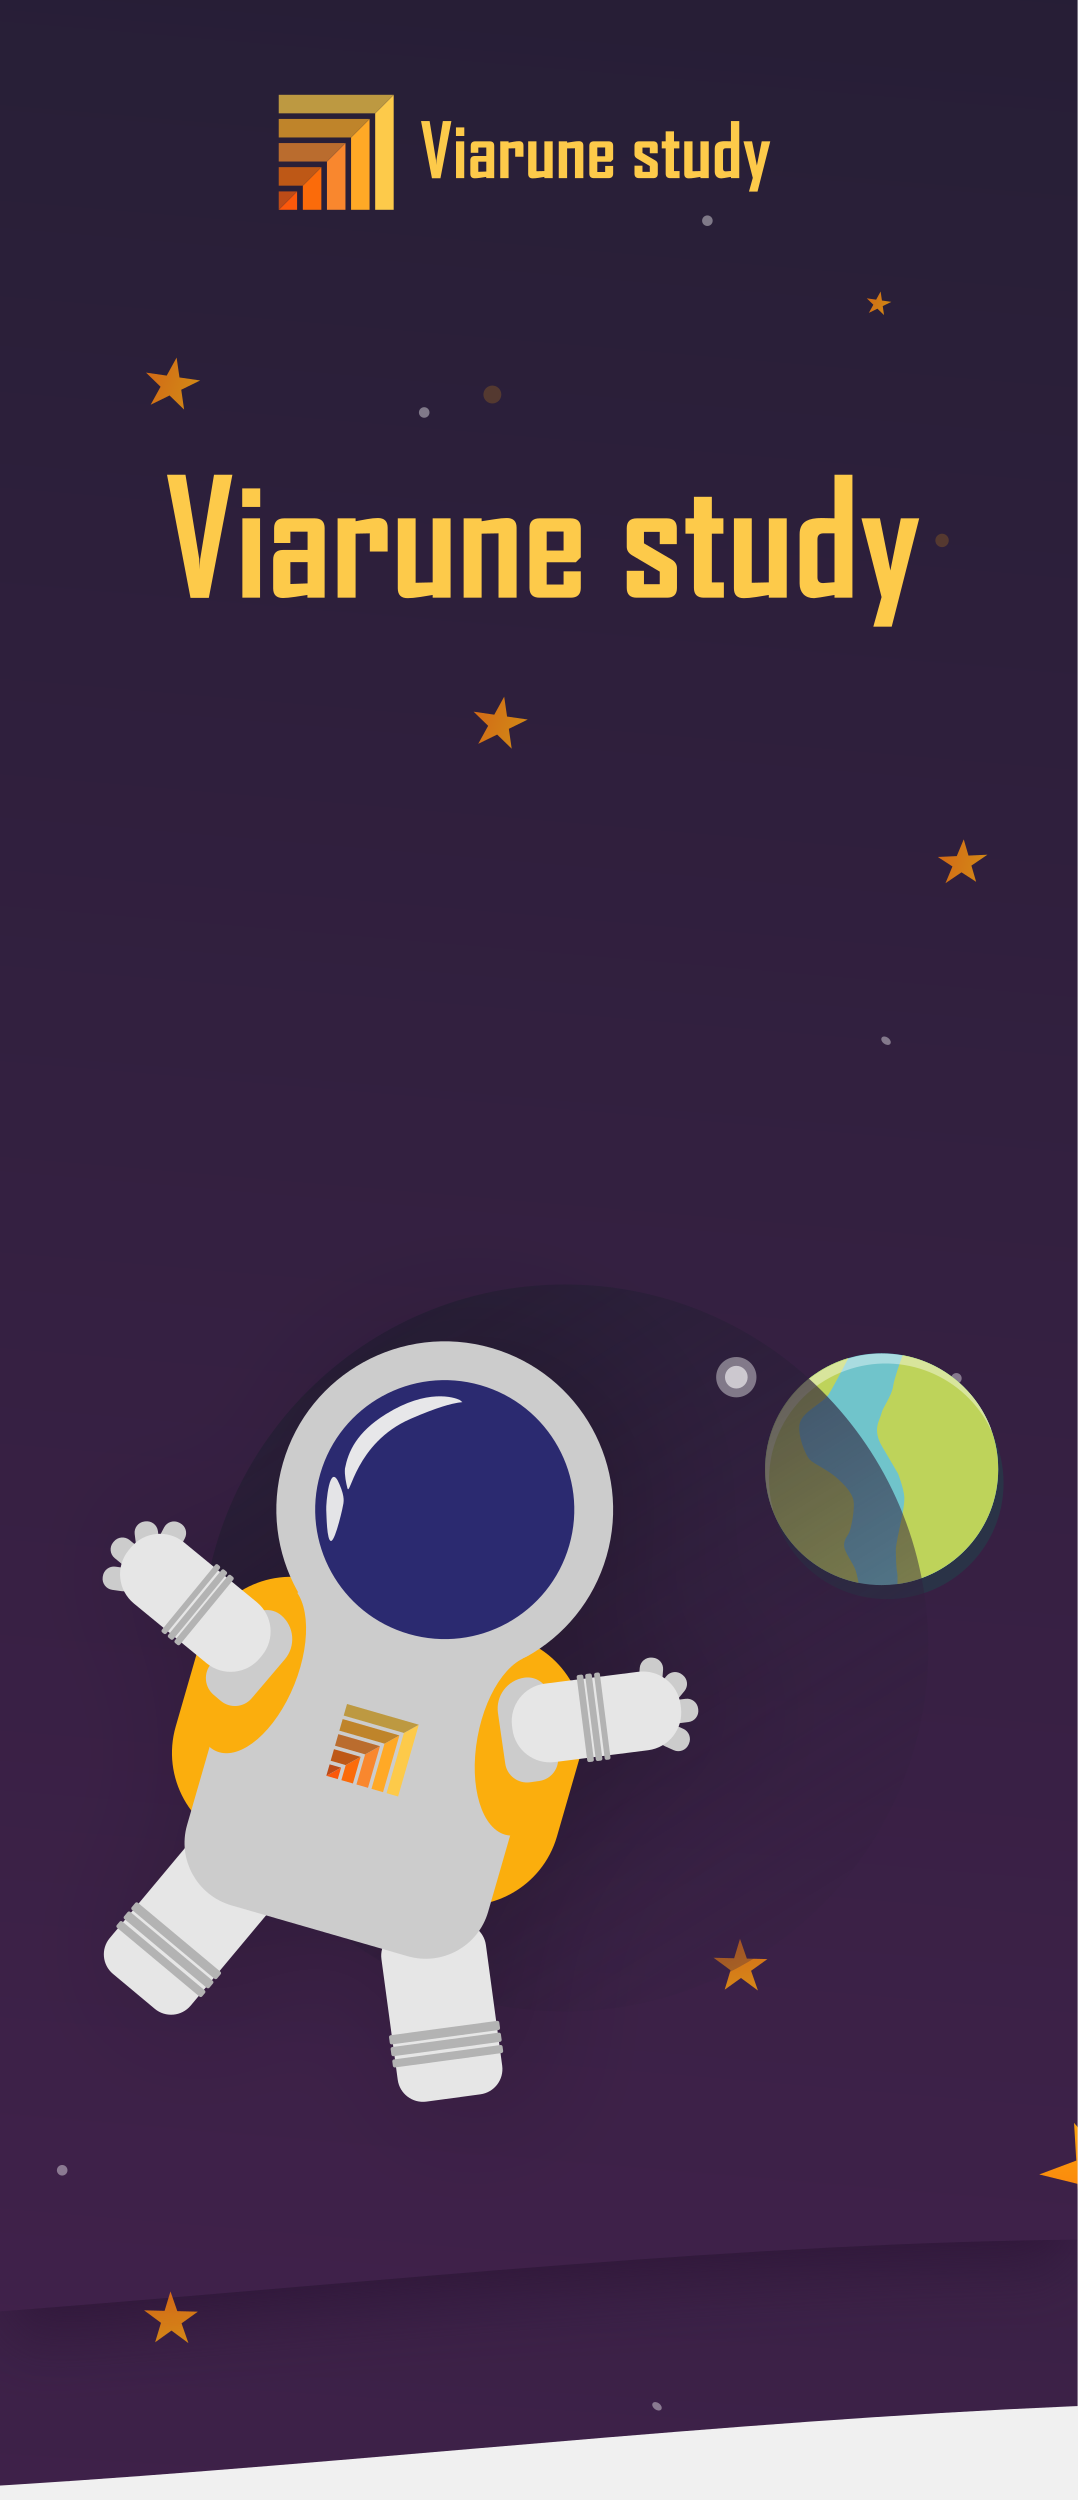
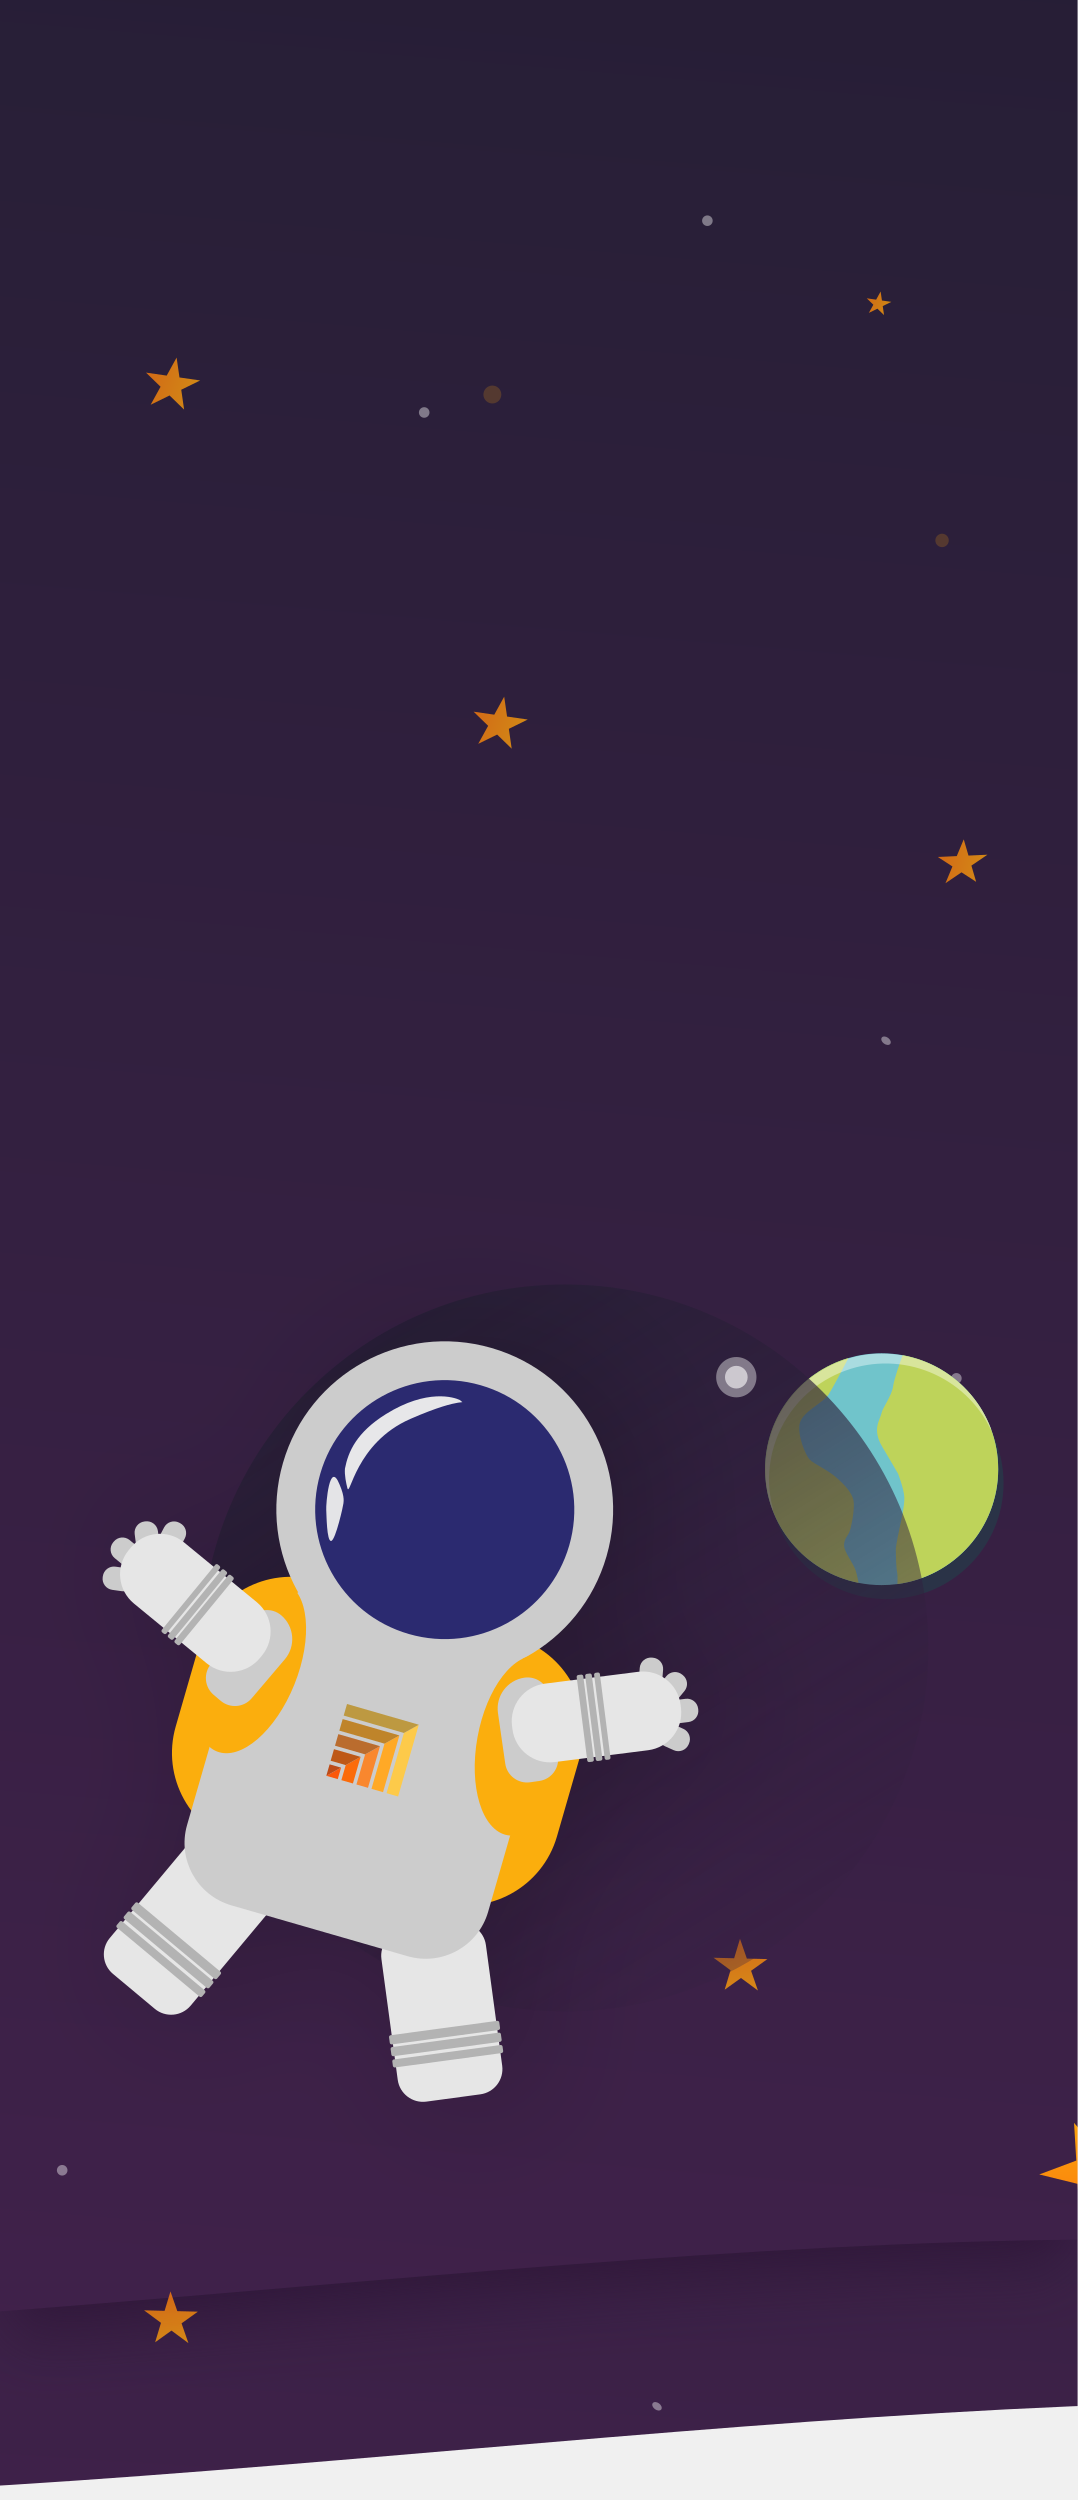
<svg xmlns="http://www.w3.org/2000/svg" width="375" height="870" viewBox="0 0 375 870" fill="none">
  <mask id="mask0" mask-type="alpha" maskUnits="userSpaceOnUse" x="0" y="0" width="375" height="870">
    <path d="M375 0H0V870H375V0Z" fill="#C4C4C4" />
  </mask>
  <g mask="url(#mask0)">
    <mask id="mask1" mask-type="alpha" maskUnits="userSpaceOnUse" x="-428" y="-50" width="1931" height="970">
      <path d="M1502.82 -50H-427.021V920H1502.82V-50Z" fill="#C4C4C4" />
    </mask>
    <g mask="url(#mask1)">
      <path fill-rule="evenodd" clip-rule="evenodd" d="M1681.17 239.192C1667.29 339.165 1978.06 641.664 1831.34 718.532C1678.52 798.592 1525.66 867.867 1224.19 897.885C921.044 928.072 761.611 842.444 482.084 835.988C256.652 830.781 -27.458 885.341 -223.472 864.448C-443.507 840.995 -600.436 787.35 -619.874 718.532C-639.624 648.616 -611.843 4.274 -434.861 -66.446C-268.619 -132.873 -125.999 -20.859 118.159 -66.446C369.565 -113.386 848.573 -52.992 1116.09 -66.446C1411.71 -81.313 1332.68 -111.919 1513.67 -66.446C1694.06 -21.123 1710.12 30.637 1681.17 239.192Z" fill="url(#paint0_linear)" />
    </g>
    <mask id="mask2" mask-type="alpha" maskUnits="userSpaceOnUse" x="-426" y="-50" width="1931" height="899">
      <path d="M1504.03 -50H-425.815V848.223H1504.03V-50Z" fill="#C4C4C4" />
    </mask>
    <g mask="url(#mask2)">
      <g filter="url(#filter0_d)">
        <path fill-rule="evenodd" clip-rule="evenodd" d="M1619.84 183.311C1605.96 283.212 1916.73 585.492 1770 662.305C1617.19 742.306 1464.32 811.531 1162.86 841.528C859.71 871.692 700.277 786.127 420.75 779.675C195.318 774.472 -88.792 828.992 -284.806 808.115C-504.84 784.679 -661.77 731.073 -681.208 662.305C-700.957 592.439 -614.231 -51.437 -437.249 -122.105C-271.007 -188.485 -116.326 -56.98 127.832 -102.534C379.237 -149.44 787.239 -108.661 1054.76 -122.105C1350.37 -136.961 1307.98 -128.402 1488.97 -82.962C1669.36 -37.673 1648.78 -25.093 1619.84 183.311Z" fill="url(#paint1_linear)" />
      </g>
      <path d="M68.859 804.458L63.178 808.527L65.563 815.399L59.667 811.042L53.986 815.111L56.023 808.349L50.127 803.992L57.282 804.17L59.319 797.408L61.704 804.28L68.859 804.458Z" fill="url(#paint2_linear)" fill-opacity="0.8" />
      <path d="M61.459 124.439L62.457 131.355L69.655 132.401L63.073 135.63L64.071 142.546L59.005 137.626L52.423 140.855L55.875 134.584L50.809 129.664L58.008 130.709L61.459 124.439Z" fill="url(#paint3_linear)" fill-opacity="0.8" />
      <path d="M306.459 101.439L306.912 104.576L310.176 105.05L307.191 106.514L307.644 109.651L305.346 107.42L302.361 108.884L303.926 106.04L301.629 103.809L304.894 104.283L306.459 101.439Z" fill="url(#paint4_linear)" fill-opacity="0.8" />
      <path d="M175.459 242.439L176.457 249.355L183.655 250.401L177.073 253.63L178.071 260.546L173.005 255.626L166.423 258.855L169.875 252.584L164.809 247.664L172.008 248.709L175.459 242.439Z" fill="url(#paint5_linear)" fill-opacity="0.8" />
      <path d="M267.056 681.762L261.375 685.831L263.761 692.703L257.864 688.346L252.183 692.415L254.22 685.653L248.324 681.296L255.479 681.474L257.516 674.712L259.901 681.584L267.056 681.762Z" fill="url(#paint6_linear)" fill-opacity="0.8" />
      <path d="M335.379 292.094L337.029 297.74L343.629 297.44L338.048 301.23L339.698 306.876L334.6 303.572L329.019 307.362L331.449 301.53L326.35 298.226L332.95 297.926L335.379 292.094Z" fill="url(#paint7_linear)" fill-opacity="0.8" />
      <path d="M361.658 756.708L374.544 751.88L373.771 738.758L382.508 748.895L395.394 744.067L387.908 755.16L396.646 765.298L383.282 762.017L375.796 773.11L375.023 759.989L361.658 756.708Z" fill="url(#paint8_linear)" />
      <path d="M20.549 756.735C21.367 757.338 22.519 757.164 23.122 756.346C23.725 755.529 23.551 754.376 22.734 753.773C21.916 753.17 20.764 753.344 20.16 754.162C19.557 754.979 19.731 756.132 20.549 756.735Z" fill="white" fill-opacity="0.4" />
      <path d="M307.61 363.157C308.428 363.761 309.417 363.808 309.819 363.262C310.221 362.717 309.884 361.786 309.066 361.183C308.248 360.579 307.259 360.532 306.857 361.078C306.455 361.623 306.792 362.554 307.61 363.157Z" fill="white" fill-opacity="0.4" />
      <path d="M227.904 838.379C228.722 838.983 229.711 839.03 230.113 838.484C230.515 837.939 230.178 837.008 229.36 836.405C228.542 835.801 227.553 835.754 227.151 836.3C226.749 836.845 227.086 837.776 227.904 838.379Z" fill="white" fill-opacity="0.4" />
      <path d="M146.531 145.024C147.348 145.627 148.501 145.453 149.104 144.635C149.707 143.818 149.533 142.665 148.715 142.062C147.898 141.459 146.745 141.633 146.142 142.451C145.539 143.268 145.713 144.421 146.531 145.024Z" fill="white" fill-opacity="0.4" />
      <path d="M331.733 481.141C332.551 481.744 333.703 481.57 334.306 480.752C334.909 479.935 334.735 478.782 333.917 478.179C333.1 477.576 331.947 477.75 331.344 478.568C330.741 479.386 330.915 480.538 331.733 481.141Z" fill="white" fill-opacity="0.4" />
      <path d="M245.078 78.287C245.895 78.891 247.048 78.717 247.651 77.899C248.254 77.081 248.08 75.929 247.262 75.326C246.445 74.722 245.292 74.896 244.689 75.714C244.086 76.532 244.26 77.684 245.078 78.287Z" fill="white" fill-opacity="0.4" />
      <path d="M173.192 139.798C171.808 140.818 169.86 140.524 168.839 139.141C167.818 137.757 168.113 135.809 169.496 134.788C170.88 133.767 172.828 134.062 173.849 135.445C174.869 136.829 174.575 138.777 173.192 139.798Z" fill="#FBA10D" fill-opacity="0.2" />
      <path d="M329.224 189.948C328.186 190.713 326.725 190.492 325.959 189.455C325.194 188.417 325.415 186.956 326.452 186.19C327.49 185.425 328.951 185.646 329.717 186.683C330.482 187.721 330.261 189.182 329.224 189.948Z" fill="#FBA10D" fill-opacity="0.2" />
    </g>
    <path d="M308.675 556.492C331.077 556.492 349.238 538.43 349.238 516.149C349.238 493.869 331.077 475.807 308.675 475.807C286.273 475.807 268.112 493.869 268.112 516.149C268.112 538.43 286.273 556.492 308.675 556.492Z" fill="#2A3347" />
    <path d="M347.364 511.278C347.364 531.7 332.101 548.582 312.312 551.254C310.518 551.492 308.678 551.62 306.81 551.62C304.059 551.62 301.373 551.345 298.779 550.833C280.222 547.118 266.247 530.822 266.247 511.278C266.247 492.996 278.483 477.551 295.255 472.6C298.917 471.521 302.799 470.944 306.81 470.944C309.303 470.944 311.751 471.173 314.115 471.603C333.021 475.025 347.364 491.486 347.364 511.278Z" fill="#70C4CB" />
    <path d="M347.364 511.277C347.364 531.7 332.101 548.582 312.312 551.254C312.367 549.662 312.376 548.051 312.211 547.237C311.815 545.334 311.778 541.088 311.741 539.45C311.705 537.812 313.149 531.353 313.149 531.353C313.149 531.353 314.833 524.152 314.713 521.159C314.593 518.177 312.523 512.815 312.523 512.815C312.523 512.815 309.202 507.16 308.135 505.339C307.068 503.527 305.55 501.432 305.237 498.486C304.924 495.549 306.433 493.371 306.81 491.632C307.178 489.903 310.371 485.657 310.803 482.446C311.116 480.067 313.103 474.394 314.115 471.603C333.021 475.025 347.364 491.486 347.364 511.277Z" fill="#BED35A" />
    <path d="M298.779 550.833C280.222 547.118 266.247 530.822 266.247 511.277C266.247 492.996 278.483 477.551 295.255 472.6C293.093 476.755 289.533 483.498 288.254 485.41C286.349 488.229 279.523 491.212 278.382 495.064C277.251 498.916 280.241 506.428 281.832 507.993C283.415 509.548 287.84 511.396 290.913 514.068C293.985 516.731 296.469 519.476 297.021 522.166C297.564 524.847 296.249 531.472 295.614 533.064C294.97 534.656 293.774 535.415 293.728 537.739C293.691 540.063 296.92 543.906 297.803 546.615C298.153 547.685 298.493 549.277 298.779 550.833Z" fill="#BED35A" />
    <path opacity="0.4" d="M294.161 476.994C314.014 469.714 335.907 478.86 344.814 497.516L344.978 497.456C337.228 476.552 313.906 465.853 292.888 473.56C271.869 481.268 261.111 504.463 268.861 525.368L269.025 525.307C263.614 505.369 274.307 484.274 294.161 476.994Z" fill="white" />
    <path d="M196.572 700C266.436 700 323.072 643.364 323.072 573.5C323.072 503.636 266.436 447 196.572 447C126.708 447 70.072 503.636 70.072 573.5C70.072 643.364 126.708 700 196.572 700Z" fill="url(#paint9_linear)" />
    <path opacity="0.4" d="M256.237 486.274C260.111 486.274 263.252 483.133 263.252 479.258C263.252 475.384 260.111 472.243 256.237 472.243C252.362 472.243 249.221 475.384 249.221 479.258C249.221 483.133 252.362 486.274 256.237 486.274Z" fill="white" />
    <path opacity="0.6" d="M256.236 483.204C258.415 483.204 260.182 481.437 260.182 479.258C260.182 477.079 258.415 475.313 256.236 475.313C254.057 475.313 252.291 477.079 252.291 479.258C252.291 481.437 254.057 483.204 256.236 483.204Z" fill="white" />
    <g filter="url(#filter1_d)">
      <path d="M83.936 642.019L152.592 661.822C170.265 666.919 188.731 656.728 193.826 639.066L201.903 611.06C206.997 593.398 196.795 574.938 179.122 569.841L110.465 550.038C92.792 544.941 74.326 555.132 69.231 572.794L61.154 600.799C56.06 618.462 66.262 636.922 83.936 642.019Z" fill="#FBAE0D" />
      <path d="M138.542 581.614C169.636 590.582 202.108 572.662 211.07 541.587C220.033 510.513 202.092 478.052 170.999 469.084C139.905 460.116 107.433 478.036 98.471 509.11C89.508 540.185 107.449 572.646 138.542 581.614Z" fill="#CCCCCC" />
      <path d="M53.867 699.072L39.319 686.922C35.557 683.78 35.061 678.19 38.194 674.438L65.353 641.922C68.493 638.163 74.082 637.67 77.837 640.805L92.384 652.956C96.146 656.098 96.642 661.687 93.509 665.439L66.351 697.955C63.217 701.707 57.621 702.208 53.867 699.072Z" fill="#E6E6E6" />
      <path d="M76.699 686.137L47.98 662.15C47.706 661.922 47.29 661.959 47.061 662.232L45.827 663.71C45.599 663.983 45.636 664.399 45.91 664.628L74.63 688.615C74.903 688.844 75.32 688.807 75.548 688.533L76.782 687.056C77.017 686.774 76.973 686.366 76.699 686.137Z" fill="#B3B3B3" />
      <path d="M74.042 689.319L45.322 665.331C45.049 665.103 44.633 665.14 44.404 665.414L43.17 666.891C42.942 667.165 42.979 667.581 43.253 667.809L71.972 691.796C72.246 692.025 72.662 691.988 72.891 691.714L74.125 690.237C74.353 689.963 74.316 689.547 74.042 689.319Z" fill="#B3B3B3" />
      <path d="M71.254 692.656L42.535 668.669C42.261 668.44 41.845 668.478 41.617 668.751L40.637 669.924C40.409 670.197 40.446 670.613 40.72 670.842L69.439 694.829C69.713 695.058 70.129 695.021 70.358 694.747L71.337 693.575C71.572 693.293 71.528 692.885 71.254 692.656Z" fill="#B3B3B3" />
      <path d="M148.381 731.361L167.164 728.825C172.022 728.169 175.419 723.702 174.764 718.858L169.094 676.873C168.439 672.018 163.97 668.624 159.123 669.279L140.339 671.816C135.481 672.472 132.085 676.938 132.739 681.783L138.409 723.767C139.063 728.612 143.533 732.016 148.381 731.361Z" fill="#E6E6E6" />
      <path d="M135.944 708.254L173.026 703.246C173.38 703.198 173.712 703.451 173.76 703.805L174.017 705.712C174.065 706.065 173.812 706.397 173.458 706.445L136.376 711.453C136.022 711.501 135.69 711.248 135.642 710.895L135.385 708.987C135.335 708.624 135.59 708.302 135.944 708.254Z" fill="#B3B3B3" />
      <path d="M136.498 712.362L173.581 707.354C173.934 707.306 174.267 707.559 174.314 707.912L174.572 709.82C174.62 710.173 174.366 710.505 174.013 710.553L136.93 715.561C136.577 715.609 136.245 715.355 136.197 715.002L135.939 713.095C135.891 712.741 136.145 712.409 136.498 712.362Z" fill="#B3B3B3" />
      <path d="M137.08 716.671L174.163 711.663C174.516 711.615 174.849 711.868 174.896 712.222L175.101 713.736C175.149 714.089 174.895 714.421 174.542 714.469L137.459 719.477C137.106 719.525 136.773 719.271 136.726 718.918L136.521 717.404C136.472 717.041 136.727 716.719 137.08 716.671Z" fill="#B3B3B3" />
      <path d="M80.575 663.086L141.878 680.767C153.882 684.229 166.41 677.307 169.867 665.32L184.628 614.144C192.779 585.884 176.465 556.366 148.187 548.21C118.608 539.678 87.707 556.723 79.178 586.294L65.101 635.103C61.653 647.092 68.57 659.623 80.575 663.086Z" fill="#CCCCCC" />
      <path d="M142.285 568.639C166.208 575.539 191.191 561.751 198.087 537.843C204.983 513.934 191.18 488.959 167.257 482.059C143.333 475.159 118.35 488.947 111.454 512.855C104.558 536.763 118.362 561.739 142.285 568.639Z" fill="#2B2A70" />
      <path d="M102.459 586.164C108.988 569.911 107.484 554.007 99.102 550.642C90.719 547.276 78.632 557.723 72.104 573.976C65.576 590.229 67.079 606.133 75.461 609.498C83.844 612.864 95.931 602.417 102.459 586.164Z" fill="#FBAE0D" />
      <path d="M176.596 638.662C185.483 640.278 195.225 627.617 198.355 610.384C201.485 593.151 196.818 577.872 187.931 576.256C179.043 574.641 169.301 587.302 166.171 604.535C163.041 621.768 167.709 637.047 176.596 638.662Z" fill="#FBAE0D" />
      <path d="M225.923 588.018L226.291 588.044C228.429 588.218 230.309 586.618 230.482 584.481L230.756 581.065C230.929 578.927 229.328 577.046 227.19 576.872L226.822 576.846C224.684 576.672 222.804 578.272 222.632 580.409L222.357 583.825C222.185 585.962 223.785 587.844 225.923 588.018Z" fill="#CCCCCC" />
      <path d="M231.824 595.94L231.873 596.306C232.134 598.435 234.079 599.954 236.208 599.691L239.609 599.271C241.737 599.009 243.257 597.062 242.996 594.933L242.947 594.567C242.686 592.438 240.741 590.919 238.612 591.181L235.211 591.601C233.083 591.864 231.563 593.811 231.824 595.94Z" fill="#CCCCCC" />
      <path d="M230.262 591.392L230.549 591.622C232.208 592.983 234.659 592.752 236.026 591.101L238.203 588.464C239.563 586.806 239.33 584.355 237.679 582.987L237.391 582.757C235.733 581.396 233.282 581.627 231.914 583.277L229.738 585.915C228.363 587.573 228.61 590.023 230.262 591.392Z" fill="#CCCCCC" />
      <path d="M229.547 602.191L229.401 602.529C228.527 604.489 229.399 606.791 231.352 607.673L234.472 609.074C236.43 609.947 238.732 609.075 239.615 607.12L239.761 606.782C240.635 604.823 239.763 602.52 237.81 601.638L234.69 600.237C232.728 599.35 230.43 600.237 229.547 602.191Z" fill="#CCCCCC" />
      <path d="M173.292 596.12L175.826 613.736C176.421 617.924 180.314 620.828 184.495 620.232L187.669 619.78C191.86 619.187 194.763 615.297 194.166 611.118L191.181 590.32C190.586 586.132 186.694 583.228 182.513 583.824C176.562 584.673 172.438 590.182 173.292 596.12Z" fill="#CCCCCC" />
      <path d="M99.12 577.436L87.594 590.996C84.86 594.224 80.019 594.609 76.797 591.878L74.351 589.805C71.12 587.071 70.734 582.233 73.465 579.014L87.067 563C89.802 559.771 94.643 559.387 97.864 562.118C102.449 566.005 103.005 572.865 99.12 577.436Z" fill="#CCCCCC" />
      <path d="M193.07 613.198L225.552 609.077C232.77 608.161 237.891 601.568 236.975 594.344L236.83 593.202C235.915 585.989 229.318 580.871 222.09 581.788L189.608 585.909C182.39 586.825 177.269 593.419 178.185 600.642L178.33 601.784C179.246 608.998 185.842 614.115 193.07 613.198Z" fill="#E6E6E6" />
      <path d="M200.679 583.622L204.36 612.638C204.405 612.992 204.736 613.247 205.09 613.203L206.1 613.074C206.454 613.029 206.71 612.699 206.665 612.346L202.984 583.329C202.939 582.976 202.609 582.72 202.255 582.765L201.244 582.893C200.892 582.948 200.634 583.268 200.679 583.622Z" fill="#B3B3B3" />
      <path d="M203.641 583.246L207.323 612.262C207.367 612.616 207.698 612.872 208.052 612.827L209.063 612.698C209.416 612.654 209.672 612.323 209.627 611.97L205.946 582.954C205.901 582.6 205.571 582.344 205.217 582.389L204.206 582.517C203.854 582.572 203.596 582.892 203.641 583.246Z" fill="#B3B3B3" />
      <path d="M206.745 582.852L210.426 611.868C210.471 612.222 210.801 612.478 211.155 612.433L211.883 612.341C212.237 612.296 212.493 611.966 212.448 611.612L208.767 582.596C208.722 582.242 208.391 581.986 208.038 582.031L207.31 582.124C206.957 582.179 206.7 582.499 206.745 582.852Z" fill="#B3B3B3" />
      <path d="M57.498 539.998L57.172 539.824C55.27 538.832 54.53 536.477 55.523 534.576L57.109 531.539C58.102 529.638 60.458 528.898 62.36 529.889L62.686 530.063C64.588 531.055 65.328 533.41 64.335 535.311L62.748 538.348C61.756 540.249 59.399 540.989 57.498 539.998Z" fill="#CCCCCC" />
      <path d="M48.284 543.56L48.048 543.844C46.693 545.507 44.237 545.757 42.575 544.401L39.921 542.235C38.259 540.879 38.009 538.422 39.364 536.759L39.6 536.475C40.955 534.812 43.411 534.562 45.072 535.918L47.727 538.085C49.389 539.44 49.639 541.898 48.284 543.56Z" fill="#CCCCCC" />
      <path d="M52.028 540.543L51.662 540.585C49.534 540.854 47.582 539.353 47.304 537.228L46.866 533.836C46.598 531.709 48.1 529.758 50.227 529.479L50.592 529.437C52.721 529.169 54.672 530.669 54.951 532.795L55.388 536.186C55.669 538.321 54.155 540.264 52.028 540.543Z" fill="#CCCCCC" />
      <path d="M46.882 550.064L46.825 550.428C46.521 552.552 44.558 554.037 42.434 553.743L39.048 553.267C36.926 552.964 35.442 550.999 35.736 548.874L35.792 548.511C36.096 546.387 38.06 544.902 40.183 545.196L43.569 545.671C45.703 545.966 47.175 547.94 46.882 550.064Z" fill="#CCCCCC" />
      <path d="M71.894 578.806L46.596 558.02C40.974 553.401 40.151 545.093 44.774 539.467L45.505 538.577C50.121 532.959 58.429 532.141 64.059 536.767L89.357 557.553C94.978 562.172 95.802 570.48 91.179 576.106L90.448 576.995C85.832 582.613 77.523 583.431 71.894 578.806Z" fill="#E6E6E6" />
      <path d="M81.204 549.721L62.636 572.32C62.41 572.595 61.994 572.636 61.718 572.409L60.931 571.762C60.656 571.536 60.615 571.12 60.841 570.845L79.409 548.246C79.636 547.97 80.052 547.93 80.327 548.156L81.114 548.803C81.383 549.038 81.431 549.445 81.204 549.721Z" fill="#B3B3B3" />
      <path d="M78.898 547.825L60.329 570.424C60.103 570.699 59.687 570.74 59.411 570.514L58.624 569.867C58.349 569.64 58.308 569.224 58.534 568.949L77.102 546.35C77.329 546.075 77.745 546.034 78.02 546.261L78.808 546.908C79.077 547.142 79.124 547.55 78.898 547.825Z" fill="#B3B3B3" />
      <path d="M76.481 545.839L57.912 568.438C57.686 568.713 57.27 568.754 56.994 568.528L56.428 568.062C56.152 567.835 56.111 567.42 56.337 567.144L74.906 544.545C75.132 544.27 75.548 544.229 75.823 544.456L76.39 544.922C76.659 545.156 76.707 545.564 76.481 545.839Z" fill="#B3B3B3" />
      <path d="M142.842 493.77C162.036 485.407 162.09 489.281 160.036 487.217C158.118 486.26 148.668 483.158 134.303 492.103C124.051 498.486 121.17 505.217 120.041 511.078C119.856 513.42 120.452 516.132 120.878 517.816C121.792 521.433 123.649 502.134 142.842 493.77Z" fill="#EEEEEE" fill-opacity="0.96" />
      <path d="M119.492 523.286C119.533 523.608 116.799 536.051 115.235 536.252C113.671 536.452 113.642 526.96 113.531 525.426C113.398 523.607 114.637 507.839 118.153 516.571C120.209 521.32 119.451 522.963 119.492 523.286Z" fill="#EEEEEE" fill-opacity="0.95" />
      <path d="M140.56 603.067L145.742 600.206L138.536 625.187L134.514 624.027L140.56 603.067Z" fill="#FDCA4A" />
      <path d="M133.809 606.796L138.99 603.934L133.296 623.676L129.274 622.516L133.809 606.796Z" fill="#FFA926" />
      <path d="M127.057 610.524L132.239 607.663L128.056 622.164L124.034 621.004L127.057 610.524Z" fill="#F9872E" />
      <path d="M120.306 614.253L125.487 611.391L122.816 620.653L118.794 619.493L120.306 614.253Z" fill="#FB6B0A" />
      <path d="M113.554 617.982L118.695 615.142L117.543 619.132L113.554 617.982Z" fill="#FB580B" />
      <path d="M120.76 593L145.742 600.206L140.56 603.067L119.6 597.022L120.76 593Z" fill="#BD9941" />
      <path d="M119.249 598.24L138.99 603.934L133.809 606.796L118.089 602.262L119.249 598.24Z" fill="#BF842A" />
      <path d="M117.737 603.48L132.239 607.663L127.057 610.524L116.577 607.502L117.737 603.48Z" fill="#BA6C2E" />
      <path d="M116.226 608.72L125.487 611.391L120.306 614.253L115.066 612.742L116.226 608.72Z" fill="#BE5816" />
      <path d="M114.705 613.992L118.695 615.142L113.554 617.981L114.705 613.992Z" fill="#BD4B17" />
    </g>
-     <path d="M80.871 165.207L72.668 208.055H66.297L58.121 165.207H64.547L69.332 194.547C69.368 195.385 69.423 196.607 69.496 198.211C69.478 197.372 69.533 196.151 69.66 194.547L74.473 165.207H80.871ZM90.551 176.418H84.289V169.965H90.551V176.418ZM90.496 208H84.344V180.383H90.496V208ZM112.973 208H106.984V207.043C105.562 207.262 104.141 207.48 102.719 207.699C100.859 207.973 99.447 208.109 98.481 208.109C96.202 208.109 95.062 206.988 95.062 204.746V194.793C95.062 192.514 96.238 191.375 98.59 191.375H107.039V185.031H101.051V188.969H95.391V183.801C95.391 181.522 96.566 180.383 98.918 180.383H109.5C111.815 180.383 112.973 181.522 112.973 183.801V208ZM107.039 203.023V195.613H101.051V203.242L107.039 203.023ZM134.902 191.922H128.695V185.605L123.746 185.715V208H117.484V180.383H123.746V181.395C125.04 181.158 126.326 180.921 127.602 180.684C129.151 180.41 130.445 180.273 131.484 180.273C133.763 180.273 134.902 181.395 134.902 183.637V191.922ZM156.805 208H150.57V207.043C149.13 207.28 147.681 207.517 146.223 207.754C144.454 208.027 142.996 208.164 141.848 208.164C139.569 208.164 138.43 207.025 138.43 204.746V180.383H144.637V202.805L150.57 202.668V180.383H156.805V208ZM179.773 208H173.484V185.605L167.605 185.715V208H161.344V180.383H167.605V181.395C169.064 181.158 170.513 180.93 171.953 180.711C173.74 180.419 175.207 180.273 176.355 180.273C178.634 180.273 179.773 181.395 179.773 183.637V208ZM202.113 204.582C202.113 206.861 200.938 208 198.586 208H187.785C185.434 208 184.258 206.861 184.258 204.582V183.801C184.258 181.522 185.434 180.383 187.785 180.383H198.586C200.938 180.383 202.113 181.522 202.113 183.801V193.945L200.391 195.668H190.246V203.406H196.125V198.812H202.113V204.582ZM196.125 191.594V184.977H190.246V191.594H196.125ZM235.582 204.582C235.582 206.861 234.424 208 232.109 208H221.582C219.267 208 218.109 206.861 218.109 204.582V198.648H224.098V203.297H229.594V198.922L219.996 193.262C218.738 192.514 218.109 191.512 218.109 190.254V183.801C218.109 181.522 219.285 180.383 221.637 180.383H232.055C234.37 180.383 235.527 181.522 235.527 183.801V189.352H229.594V185.086H224.098V189.078L233.668 194.684C234.944 195.413 235.582 196.434 235.582 197.746V204.582ZM251.906 208H244.961C242.646 208 241.488 206.861 241.488 204.582V185.715H238.535V180.383H241.488V172.891H247.723V180.383H251.742V185.715H247.723V202.668H251.906V208ZM273.781 208H267.547V207.043C266.107 207.28 264.658 207.517 263.199 207.754C261.431 208.027 259.973 208.164 258.824 208.164C256.546 208.164 255.406 207.025 255.406 204.746V180.383H261.613V202.805L267.547 202.668V180.383H273.781V208ZM296.641 208H290.406V207.043C286.177 207.79 283.807 208.164 283.297 208.164C281.729 208.164 280.499 207.708 279.605 206.797C278.712 205.867 278.266 204.609 278.266 203.023V185.934C278.266 183.691 279.068 182.133 280.672 181.258C281.839 180.602 283.607 180.273 285.977 180.273C286.505 180.273 287.271 180.292 288.273 180.328C289.276 180.365 289.987 180.383 290.406 180.383V165.207H296.641V208ZM290.406 202.613V185.605H286.551C285.165 185.605 284.473 186.298 284.473 187.684V200.891C284.473 202.24 285.129 202.914 286.441 202.914C286.751 202.914 288.073 202.814 290.406 202.613ZM319.883 180.383L312.965 207.645L310.312 218.09H303.914L306.785 207.781L299.785 180.383H306.211L309.848 198.539L313.484 180.383H319.883Z" fill="#FDCA4A" />
-     <path d="M157.083 42.132L153.274 62.025H150.316L146.521 42.132H149.504L151.726 55.754C151.743 56.143 151.768 56.71 151.802 57.455C151.793 57.066 151.819 56.499 151.878 55.754L154.112 42.132H157.083ZM161.577 47.337H158.67V44.341H161.577V47.337ZM161.552 62H158.695V49.178H161.552V62ZM171.987 62H169.207V61.556C168.547 61.657 167.887 61.759 167.227 61.86C166.363 61.987 165.707 62.051 165.259 62.051C164.201 62.051 163.672 61.53 163.672 60.489V55.868C163.672 54.81 164.218 54.281 165.31 54.281H169.232V51.336H166.452V53.164H163.824V50.765C163.824 49.707 164.37 49.178 165.462 49.178H170.375C171.45 49.178 171.987 49.707 171.987 50.765V62ZM169.232 59.69V56.249H166.452V59.791L169.232 59.69ZM182.169 54.535H179.287V51.602L176.989 51.653V62H174.082V49.178H176.989V49.648C177.59 49.537 178.187 49.427 178.779 49.317C179.499 49.19 180.1 49.127 180.582 49.127C181.64 49.127 182.169 49.648 182.169 50.688V54.535ZM192.338 62H189.443V61.556C188.775 61.666 188.102 61.776 187.425 61.886C186.604 62.013 185.927 62.076 185.394 62.076C184.336 62.076 183.807 61.547 183.807 60.489V49.178H186.688V59.588L189.443 59.524V49.178H192.338V62ZM203.002 62H200.082V51.602L197.353 51.653V62H194.445V49.178H197.353V49.648C198.03 49.537 198.702 49.432 199.371 49.33C200.201 49.195 200.882 49.127 201.415 49.127C202.473 49.127 203.002 49.648 203.002 50.688V62ZM213.374 60.413C213.374 61.471 212.828 62 211.736 62H206.722C205.63 62 205.084 61.471 205.084 60.413V50.765C205.084 49.707 205.63 49.178 206.722 49.178H211.736C212.828 49.178 213.374 49.707 213.374 50.765V55.475L212.574 56.274H207.864V59.867H210.594V57.734H213.374V60.413ZM210.594 54.383V51.31H207.864V54.383H210.594ZM228.913 60.413C228.913 61.471 228.376 62 227.301 62H222.413C221.338 62 220.801 61.471 220.801 60.413V57.658H223.581V59.816H226.133V57.785L221.677 55.157C221.093 54.81 220.801 54.345 220.801 53.761V50.765C220.801 49.707 221.347 49.178 222.438 49.178H227.275C228.35 49.178 228.888 49.707 228.888 50.765V53.342H226.133V51.361H223.581V53.215L228.024 55.817C228.617 56.156 228.913 56.63 228.913 57.239V60.413ZM236.492 62H233.268C232.193 62 231.655 61.471 231.655 60.413V51.653H230.284V49.178H231.655V45.699H234.55V49.178H236.416V51.653H234.55V59.524H236.492V62ZM246.648 62H243.754V61.556C243.085 61.666 242.412 61.776 241.735 61.886C240.914 62.013 240.237 62.076 239.704 62.076C238.646 62.076 238.117 61.547 238.117 60.489V49.178H240.999V59.588L243.754 59.524V49.178H246.648V62ZM257.262 62H254.367V61.556C252.404 61.903 251.303 62.076 251.066 62.076C250.339 62.076 249.767 61.865 249.353 61.441C248.938 61.01 248.73 60.426 248.73 59.69V51.755C248.73 50.714 249.103 49.99 249.848 49.584C250.389 49.279 251.21 49.127 252.311 49.127C252.556 49.127 252.911 49.135 253.377 49.152C253.842 49.169 254.173 49.178 254.367 49.178V42.132H257.262V62ZM254.367 59.499V51.602H252.577C251.934 51.602 251.612 51.924 251.612 52.567V58.699C251.612 59.325 251.917 59.639 252.526 59.639C252.67 59.639 253.284 59.592 254.367 59.499ZM268.053 49.178L264.841 61.835L263.609 66.685H260.639L261.972 61.898L258.722 49.178H261.705L263.394 57.607L265.082 49.178H268.053Z" fill="#FDCA4A" />
-     <path d="M130.561 39.439L137 33V73H130.561V39.439Z" fill="#FDCA4A" />
-     <path d="M122.171 47.829L128.61 41.39V73H122.171V47.829Z" fill="#FFA926" />
-     <path d="M113.781 56.22L120.22 49.78V73H113.781V56.22Z" fill="#F9872E" />
-     <path d="M105.39 64.61L111.829 58.171V73H105.39V64.61Z" fill="#FB6B0A" />
-     <path d="M97 73L103.389 66.611L103.387 73H97Z" fill="#FB580B" />
-     <path d="M97 33L137 33L130.561 39.439H97V33Z" fill="#BD9941" />
-     <path d="M97 41.39H128.61L122.171 47.829H97V41.39Z" fill="#BF842A" />
-     <path d="M97 49.78H120.22L113.78 56.219H97V49.78Z" fill="#BA6C2E" />
-     <path d="M97 58.171H111.829L105.39 64.61H97V58.171Z" fill="#BE5816" />
-     <path d="M97 66.613L103.389 66.611L97 73V66.613Z" fill="#BD4B17" />
  </g>
  <defs>
    <filter id="filter0_d" x="-708.968" y="-162.217" width="2543.42" height="1039.16" filterUnits="userSpaceOnUse" color-interpolation-filters="sRGB">
      <feFlood flood-opacity="0" result="BackgroundImageFix" />
      <feColorMatrix in="SourceAlpha" type="matrix" values="0 0 0 0 0 0 0 0 0 0 0 0 0 0 0 0 0 0 127 0" result="hardAlpha" />
      <feOffset dy="4" />
      <feGaussianBlur stdDeviation="12.5" />
      <feColorMatrix type="matrix" values="0 0 0 0 0.175 0 0 0 0 0.081 0 0 0 0 0.212 0 0 0 1 0" />
      <feBlend mode="normal" in2="BackgroundImageFix" result="effect1_dropShadow" />
      <feBlend mode="normal" in="SourceGraphic" in2="effect1_dropShadow" result="shape" />
    </filter>
    <filter id="filter1_d" x="0.698" y="421.773" width="297.327" height="354.669" filterUnits="userSpaceOnUse" color-interpolation-filters="sRGB">
      <feFlood flood-opacity="0" result="BackgroundImageFix" />
      <feColorMatrix in="SourceAlpha" type="matrix" values="0 0 0 0 0 0 0 0 0 0 0 0 0 0 0 0 0 0 127 0" result="hardAlpha" />
      <feOffset dx="10" />
      <feGaussianBlur stdDeviation="22.5" />
      <feColorMatrix type="matrix" values="0 0 0 0 0 0 0 0 0 0 0 0 0 0 0 0 0 0 0.2 0" />
      <feBlend mode="normal" in2="BackgroundImageFix" result="effect1_dropShadow" />
      <feBlend mode="normal" in="SourceGraphic" in2="effect1_dropShadow" result="shape" />
    </filter>
    <linearGradient id="paint0_linear" x1="1339.27" y1="-50.872" x2="1255.5" y2="1226.99" gradientUnits="userSpaceOnUse">
      <stop offset="0.201" stop-color="#231E33" />
      <stop offset="1" stop-color="#482251" />
    </linearGradient>
    <linearGradient id="paint1_linear" x1="1830.11" y1="-300.537" x2="1700.01" y2="1229.21" gradientUnits="userSpaceOnUse">
      <stop offset="0.201" stop-color="#231E33" />
      <stop offset="1" stop-color="#482251" />
    </linearGradient>
    <linearGradient id="paint2_linear" x1="72.061" y1="793.966" x2="76.185" y2="819.276" gradientUnits="userSpaceOnUse">
      <stop stop-color="#FB7A0D" />
      <stop offset="1" stop-color="#FBAE0D" />
    </linearGradient>
    <linearGradient id="paint3_linear" x1="53.618" y1="116.767" x2="77.986" y2="124.755" gradientUnits="userSpaceOnUse">
      <stop stop-color="#FB7A0D" />
      <stop offset="1" stop-color="#FBAE0D" />
    </linearGradient>
    <linearGradient id="paint4_linear" x1="302.903" y1="97.96" x2="313.955" y2="101.583" gradientUnits="userSpaceOnUse">
      <stop stop-color="#FB7A0D" />
      <stop offset="1" stop-color="#FBAE0D" />
    </linearGradient>
    <linearGradient id="paint5_linear" x1="167.618" y1="234.767" x2="191.986" y2="242.755" gradientUnits="userSpaceOnUse">
      <stop stop-color="#FB7A0D" />
      <stop offset="1" stop-color="#FBAE0D" />
    </linearGradient>
    <linearGradient id="paint6_linear" x1="270.258" y1="671.269" x2="274.383" y2="696.58" gradientUnits="userSpaceOnUse">
      <stop stop-color="#FB7A0D" />
      <stop offset="1" stop-color="#FBAE0D" />
    </linearGradient>
    <linearGradient id="paint7_linear" x1="327.481" y1="286.933" x2="349.895" y2="291.619" gradientUnits="userSpaceOnUse">
      <stop stop-color="#FB7A0D" />
      <stop offset="1" stop-color="#FBAE0D" />
    </linearGradient>
    <linearGradient id="paint8_linear" x1="349.965" y1="773.906" x2="352.967" y2="727.322" gradientUnits="userSpaceOnUse">
      <stop stop-color="#FB7A0D" />
      <stop offset="1" stop-color="#FBAE0D" />
    </linearGradient>
    <linearGradient id="paint9_linear" x1="87.983" y1="424.214" x2="258.153" y2="700.029" gradientUnits="userSpaceOnUse">
      <stop stop-color="#231E33" />
      <stop offset="1" stop-color="#362042" stop-opacity="0.27" />
    </linearGradient>
  </defs>
</svg>
